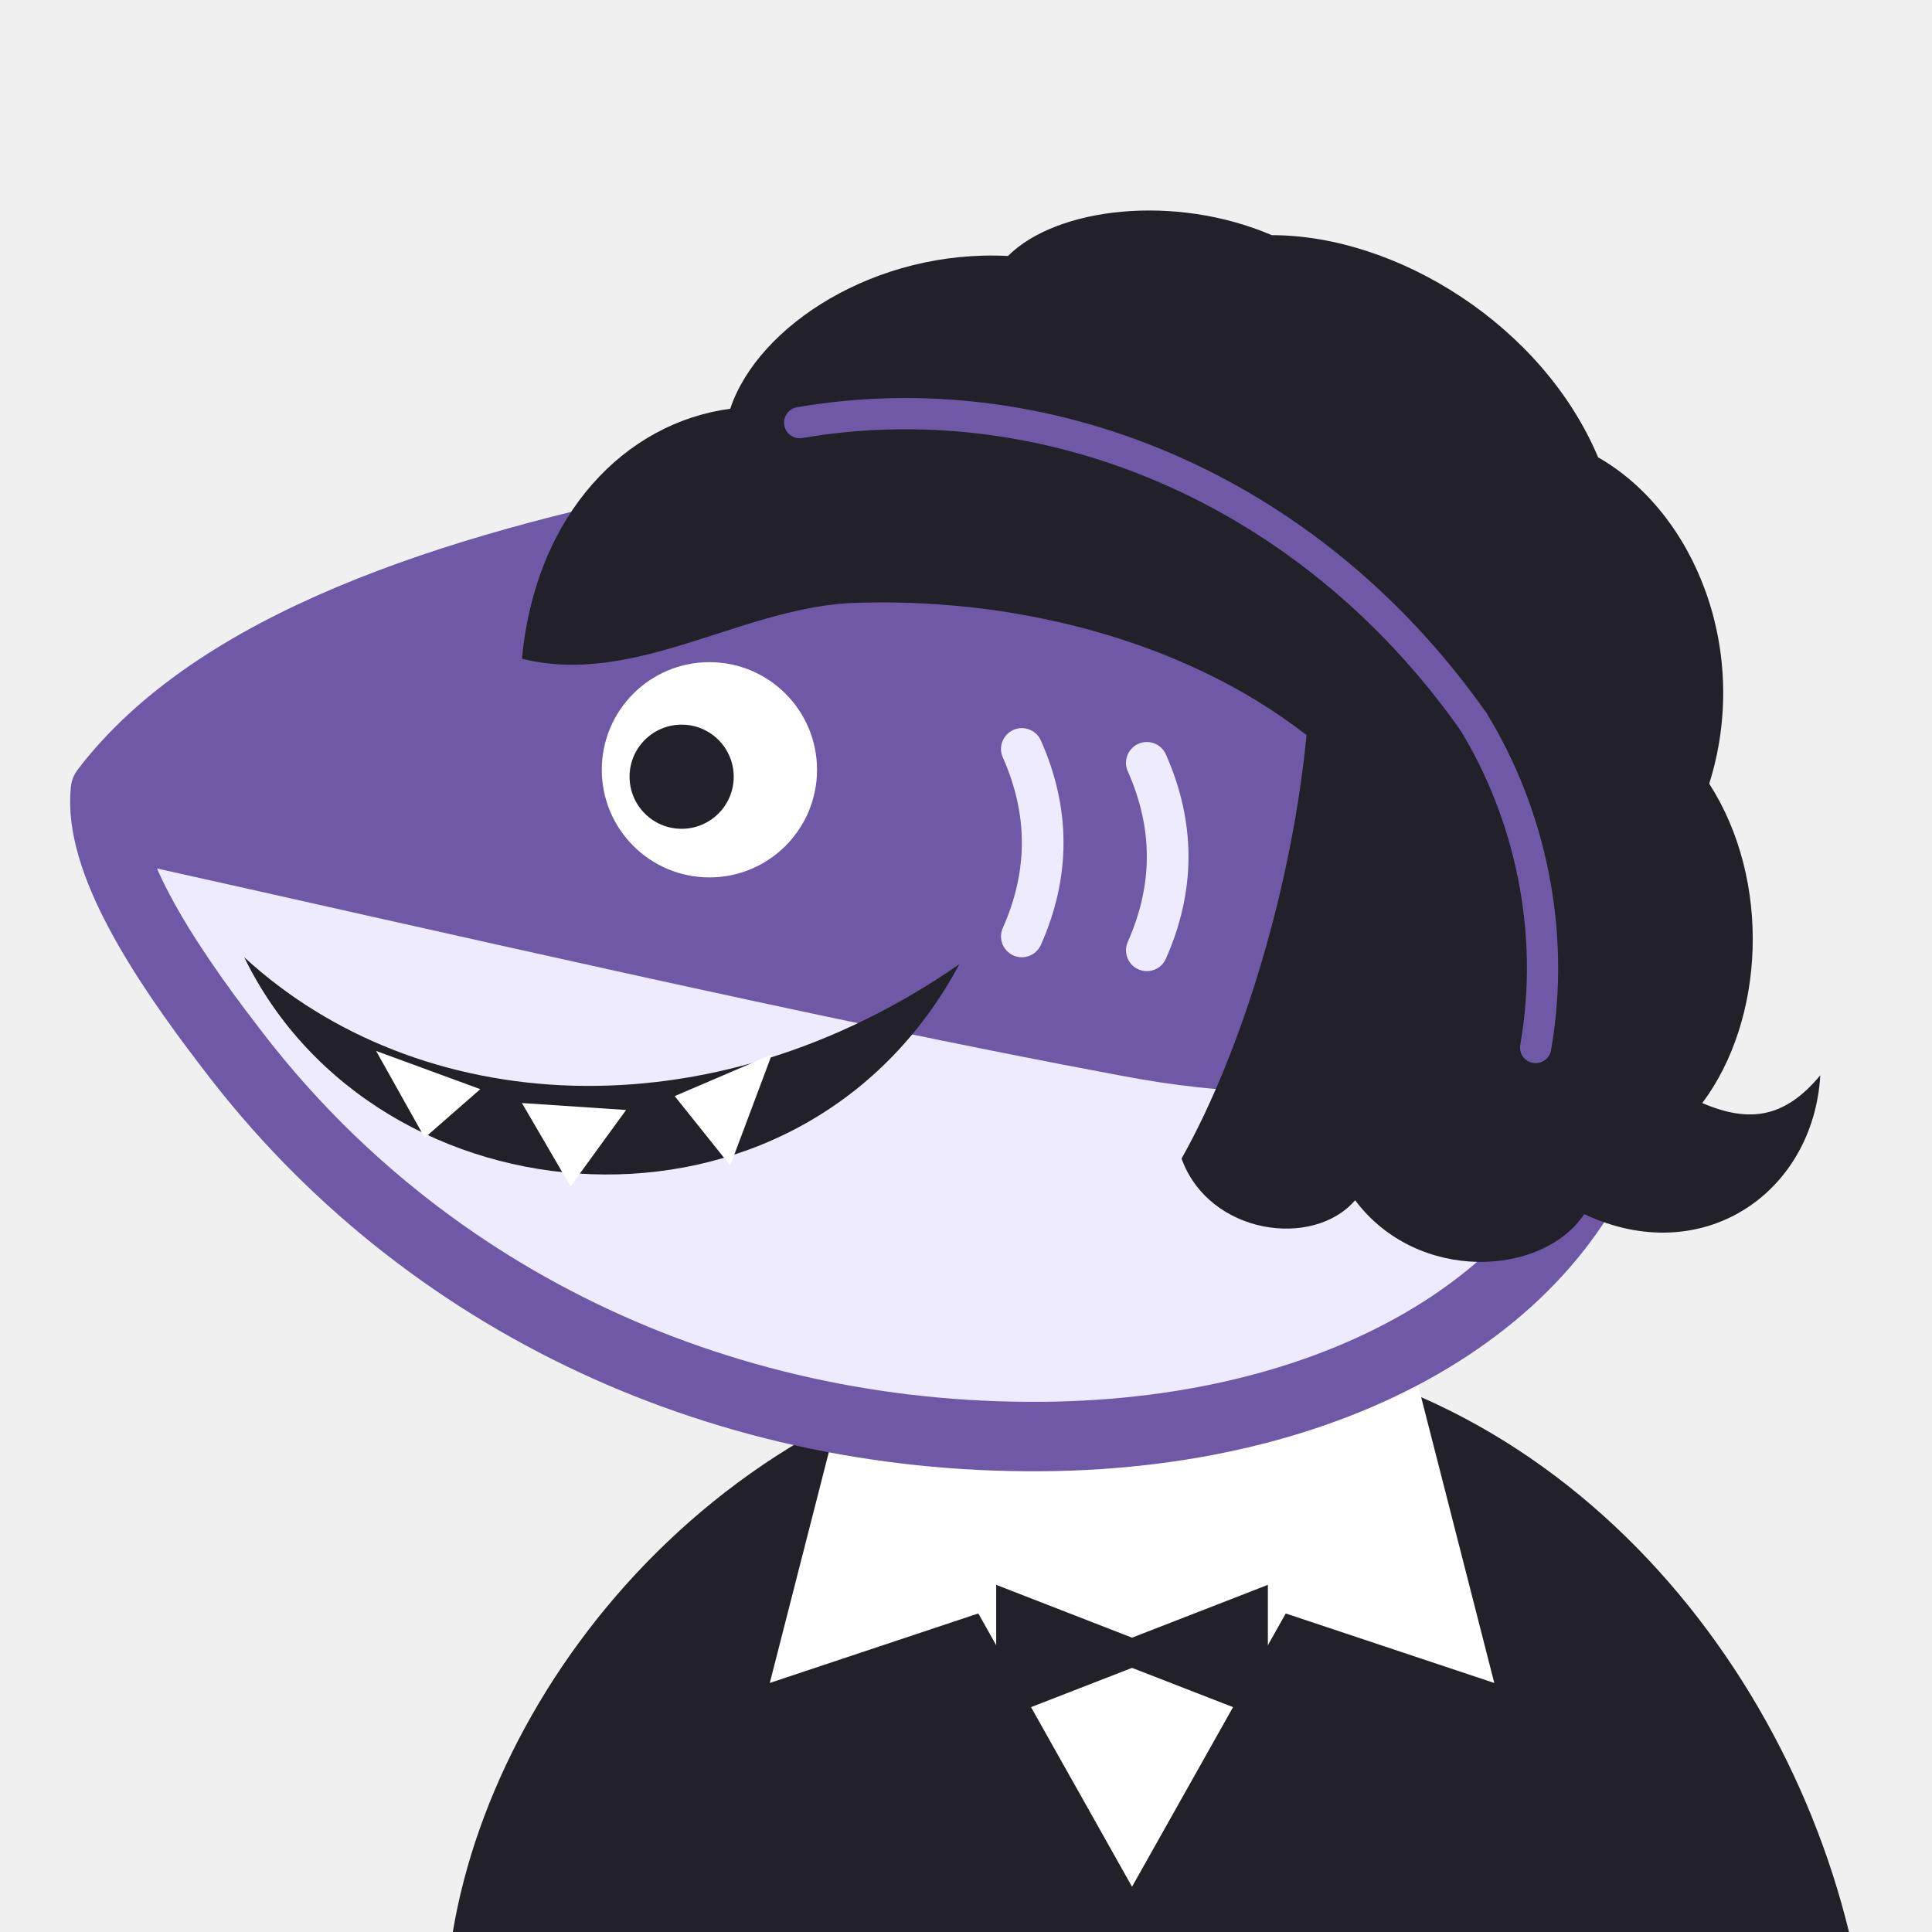
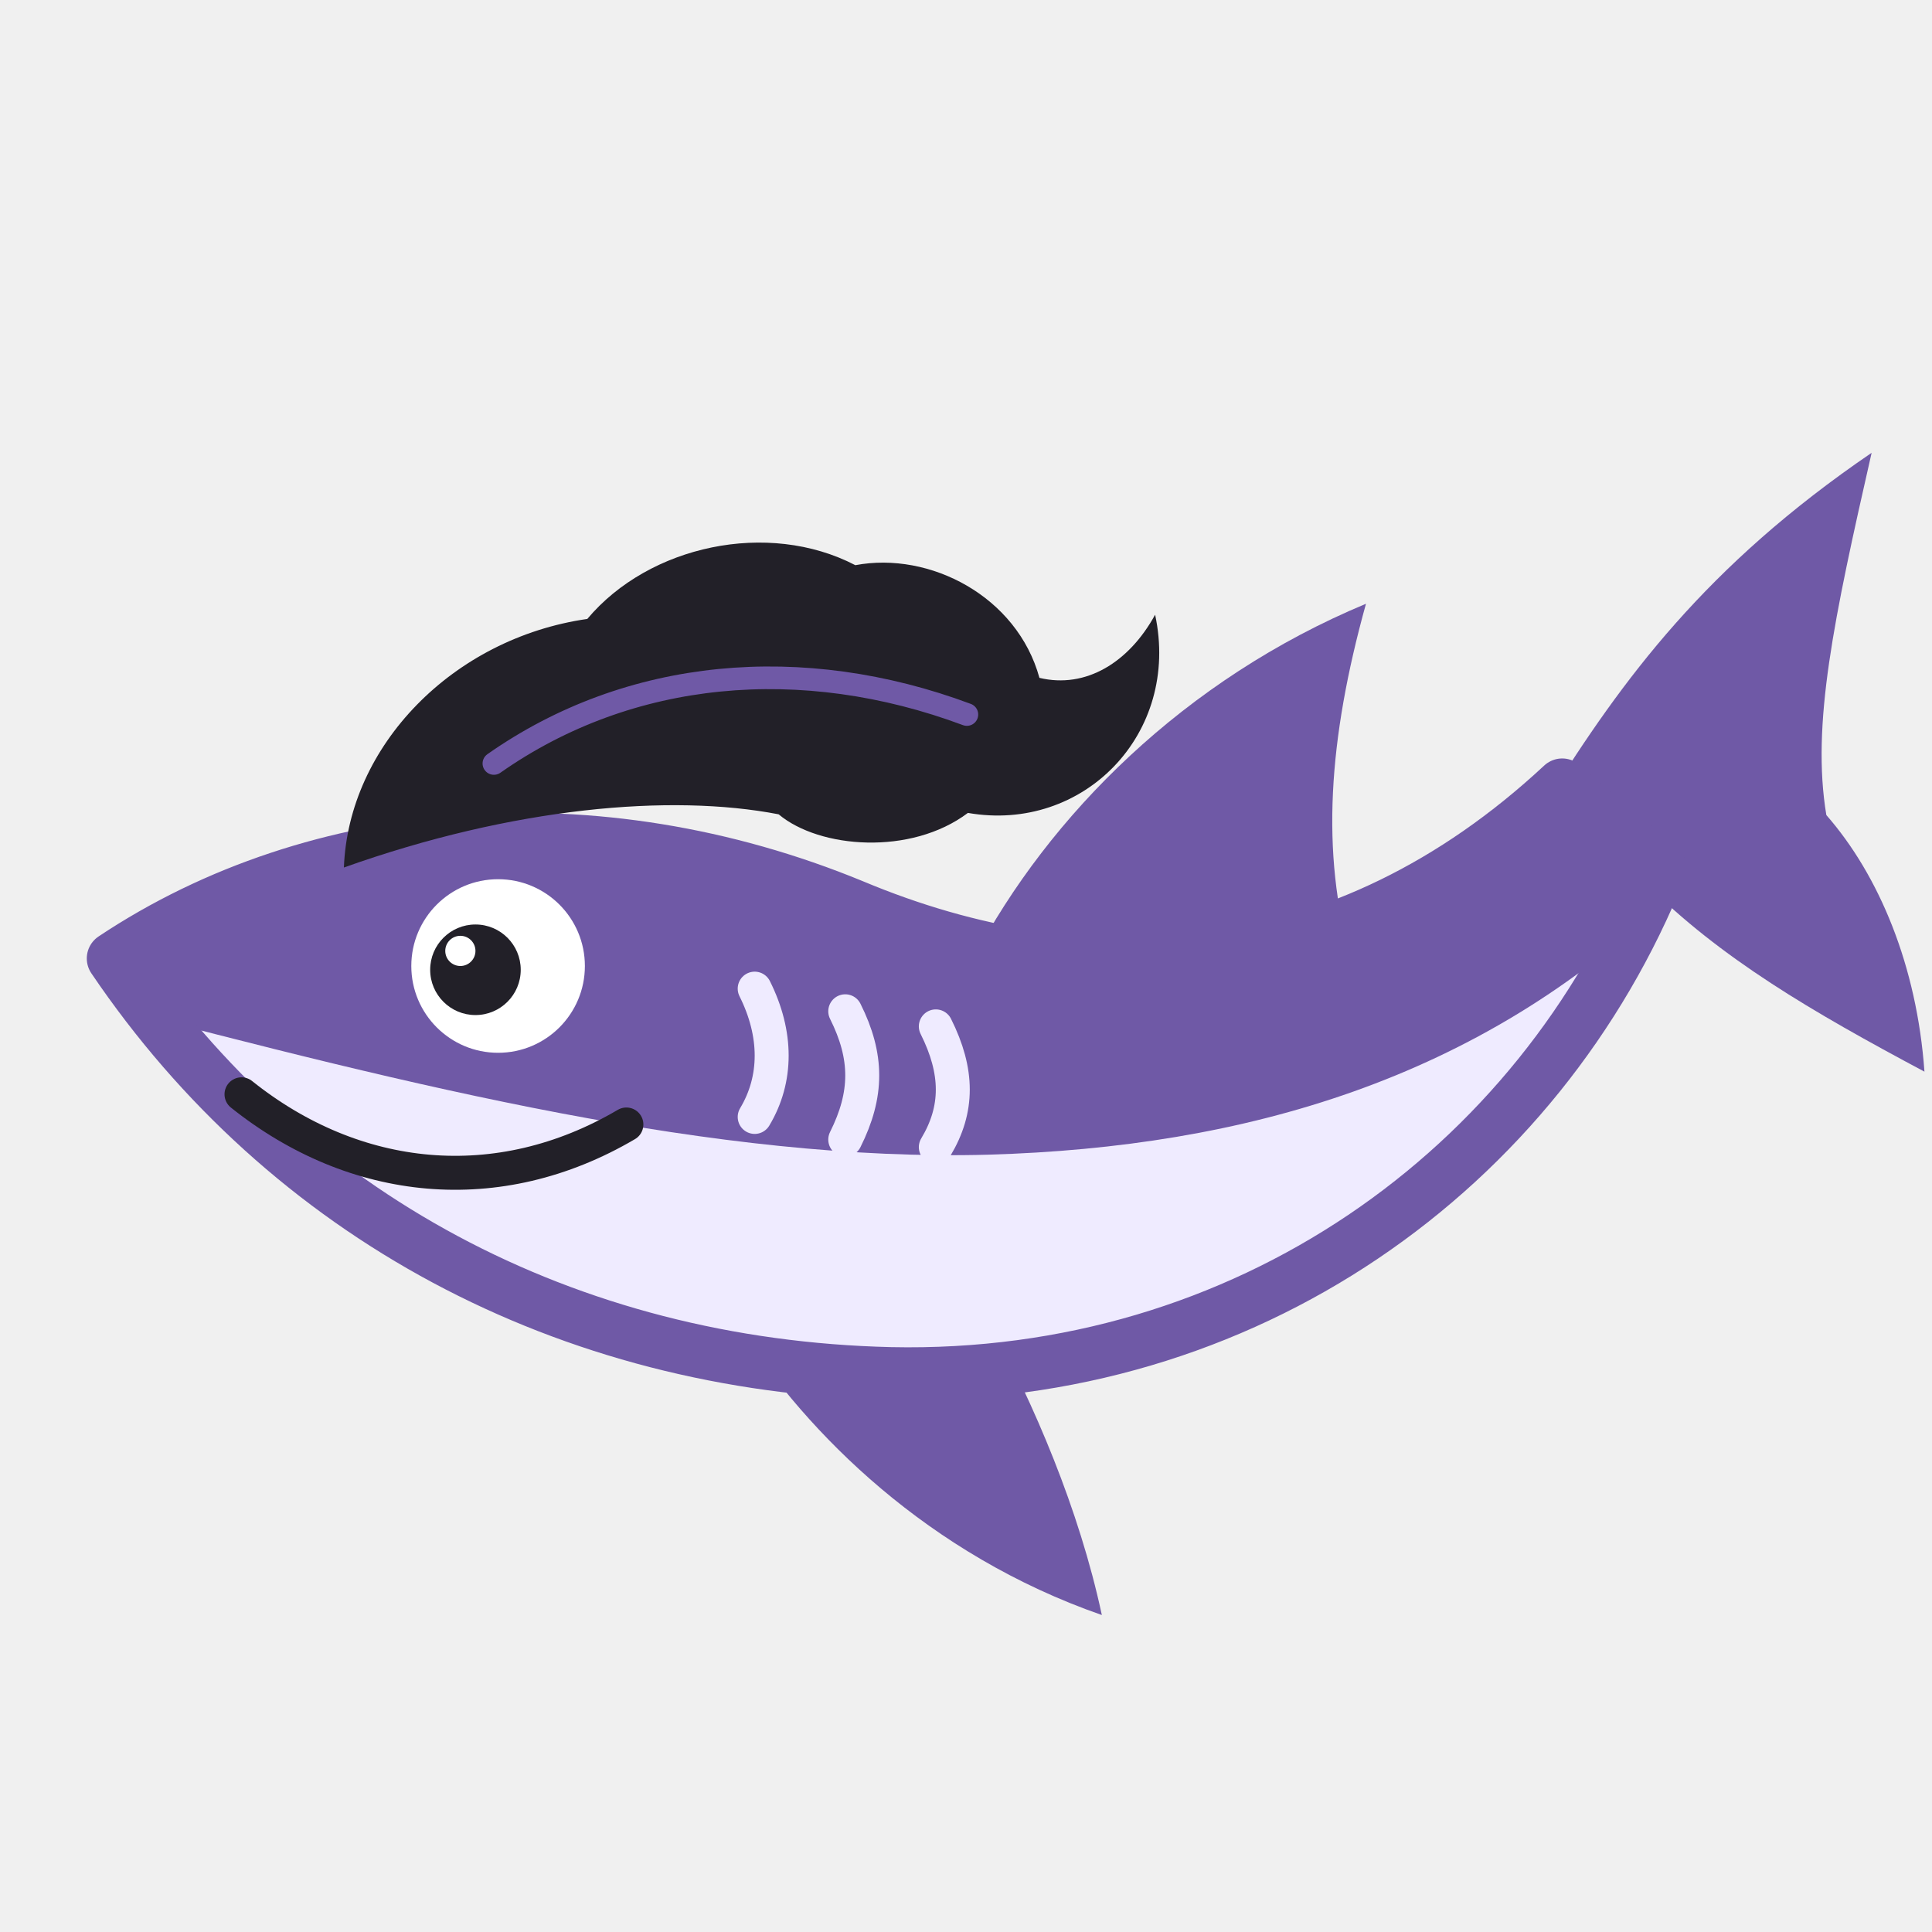
<svg xmlns="http://www.w3.org/2000/svg" viewBox="0 0 512 512" role="img" aria-label="hAInrich">
-   <path d="M120 512 C132 440 200 360 300 356 C400 352 470 430 490 512 Z" fill="#222028" />
-   <path d="M246 404 L354 404 L300 500 Z" fill="#fff" />
-   <path d="M226 360 L204 446 L300 414 L396 446 L374 360 Z" fill="#fff" />
-   <path d="M264 420 L300 434 L336 420 L336 456 L300 442 L264 456 Z" fill="#222028" />
-   <g transform="translate(4 -26) scale(.92)">
+   <g transform="translate(0 40)">
    <clipPath id="koerper">
-       <path d="M26 256 C58 214 126 192 196 178 C262 164 340 168 392 198 C446 230 476 282 464 340 C452 398 388 440 300 442 C206 444 118 404 62 330 C42 304 24 276 26 256 Z" />
+       <path d="M30 214 C84 178 158 172 226 200 C288 226 356 222 414 168 L440 190 C408 270 330 326 236 324 C150 322 76 282 30 214 Z" />
    </clipPath>
-     <path d="M26 256 C58 214 126 192 196 178 C262 164 340 168 392 198 C446 230 476 282 464 340 C452 398 388 440 300 442 C206 444 118 404 62 330 C42 304 24 276 26 256 Z" fill="#6f59a6" />
-     <path d="M30 276 C120 296 232 322 318 338 C380 350 432 340 484 306 L484 472 L20 472 Z" fill="#efebff" clip-path="url(#koerper)" />
-     <path d="M26 256 C58 214 126 192 196 178 C262 164 340 168 392 198 C446 230 476 282 464 340 C452 398 388 440 300 442 C206 444 118 404 62 330 C42 304 24 276 26 256 Z" fill="none" stroke="#6f59a6" stroke-width="20" stroke-linejoin="round" />
-     <path d="M146 218 C150 176 176 150 206 146 C214 122 248 100 286 102 C300 88 334 84 362 96 C398 96 440 122 456 160 C484 176 500 216 488 254 C506 282 504 322 486 346 C500 352 510 350 520 338 C518 372 486 394 452 378 C440 396 404 398 386 374 C374 388 344 384 336 362 C354 330 368 282 372 240 C336 212 286 200 240 202 C208 204 178 226 146 218 Z" fill="#222028" />
-     <g fill="none" stroke="#6f59a6" stroke-width="9" stroke-linecap="round">
-       <path d="M226 150 C296 138 372 168 420 236" />
-       <path d="M420 236 C436 262 444 296 438 330" />
+     <path d="M410 172 C430 140 452 110 496 80 C486 124 480 152 484 176 C498 192 508 216 510 244 C480 228 456 214 436 194 Z" fill="#6f59a6" />
+     <path d="M258 214 C278 176 314 140 362 120 C352 156 350 186 358 214 C326 230 290 230 258 214 Z" fill="#6f59a6" />
+     <path d="M196 312 C214 340 246 372 292 388 C286 360 274 332 262 310 Z" fill="#6f59a6" />
+     <path d="M30 214 C84 178 158 172 226 200 C288 226 356 222 414 168 L440 190 C408 270 330 326 236 324 C150 322 76 282 30 214 Z" fill="#6f59a6" />
+     <path d="M26 226 C110 248 190 268 262 266 C330 264 392 246 442 198 L460 360 L20 360 Z" fill="#efebff" clip-path="url(#koerper)" />
+     <path d="M30 214 C84 178 158 172 226 200 C288 226 356 222 414 168 L440 190 C408 270 330 326 236 324 C150 322 76 282 30 214 Z" fill="none" stroke="#6f59a6" stroke-width="14" stroke-linejoin="round" />
+     <g fill="none" stroke="#efebff" stroke-width="9" stroke-linecap="round">
+       <path d="M200 222 C206 234 206 246 200 256" />
+       <path d="M224 228 C230 240 230 250 224 262" />
+       <path d="M248 232 C254 244 254 254 248 264" />
    </g>
-     <circle cx="200" cy="250" r="31" fill="#fff" />
-     <circle cx="192" cy="252" r="15" fill="#222028" />
-     <path d="M66 304 C116 350 200 356 272 306 C226 392 104 382 66 304 Z" fill="#222028" />
-     <path d="M104 331 L118 356 L134 342 Z M146 346 L160 370 L176 348 Z M190 344 L206 364 L218 332 Z" fill="#fff" />
-     <g fill="none" stroke="#efebff" stroke-width="12" stroke-linecap="round">
-       <path d="M290 244 C298 262 298 280 290 298" />
-       <path d="M326 248 C334 266 334 284 326 302" />
+     <circle cx="132" cy="216" r="23" fill="#fff" />
+     <circle cx="126" cy="217" r="12" fill="#222028" />
+     <circle cx="122" cy="212" r="4" fill="#fff" />
+     <path d="M64 250 C94 274 132 278 166 258" fill="none" stroke="#222028" stroke-width="9" stroke-linecap="round" />
+     <g transform="rotate(-5 180 150)">
+       <path d="M88 182 C92 150 122 124 158 122 C176 104 208 100 230 114 C250 112 272 126 276 148 C288 152 300 146 308 134 C312 166 284 190 254 182 C238 192 214 188 204 178 C176 170 134 170 88 182 Z" fill="#222028" />
+       <path d="M130 158 C168 136 214 136 256 156" fill="none" stroke="#6f59a6" stroke-width="6" stroke-linecap="round" />
    </g>
  </g>
</svg>
